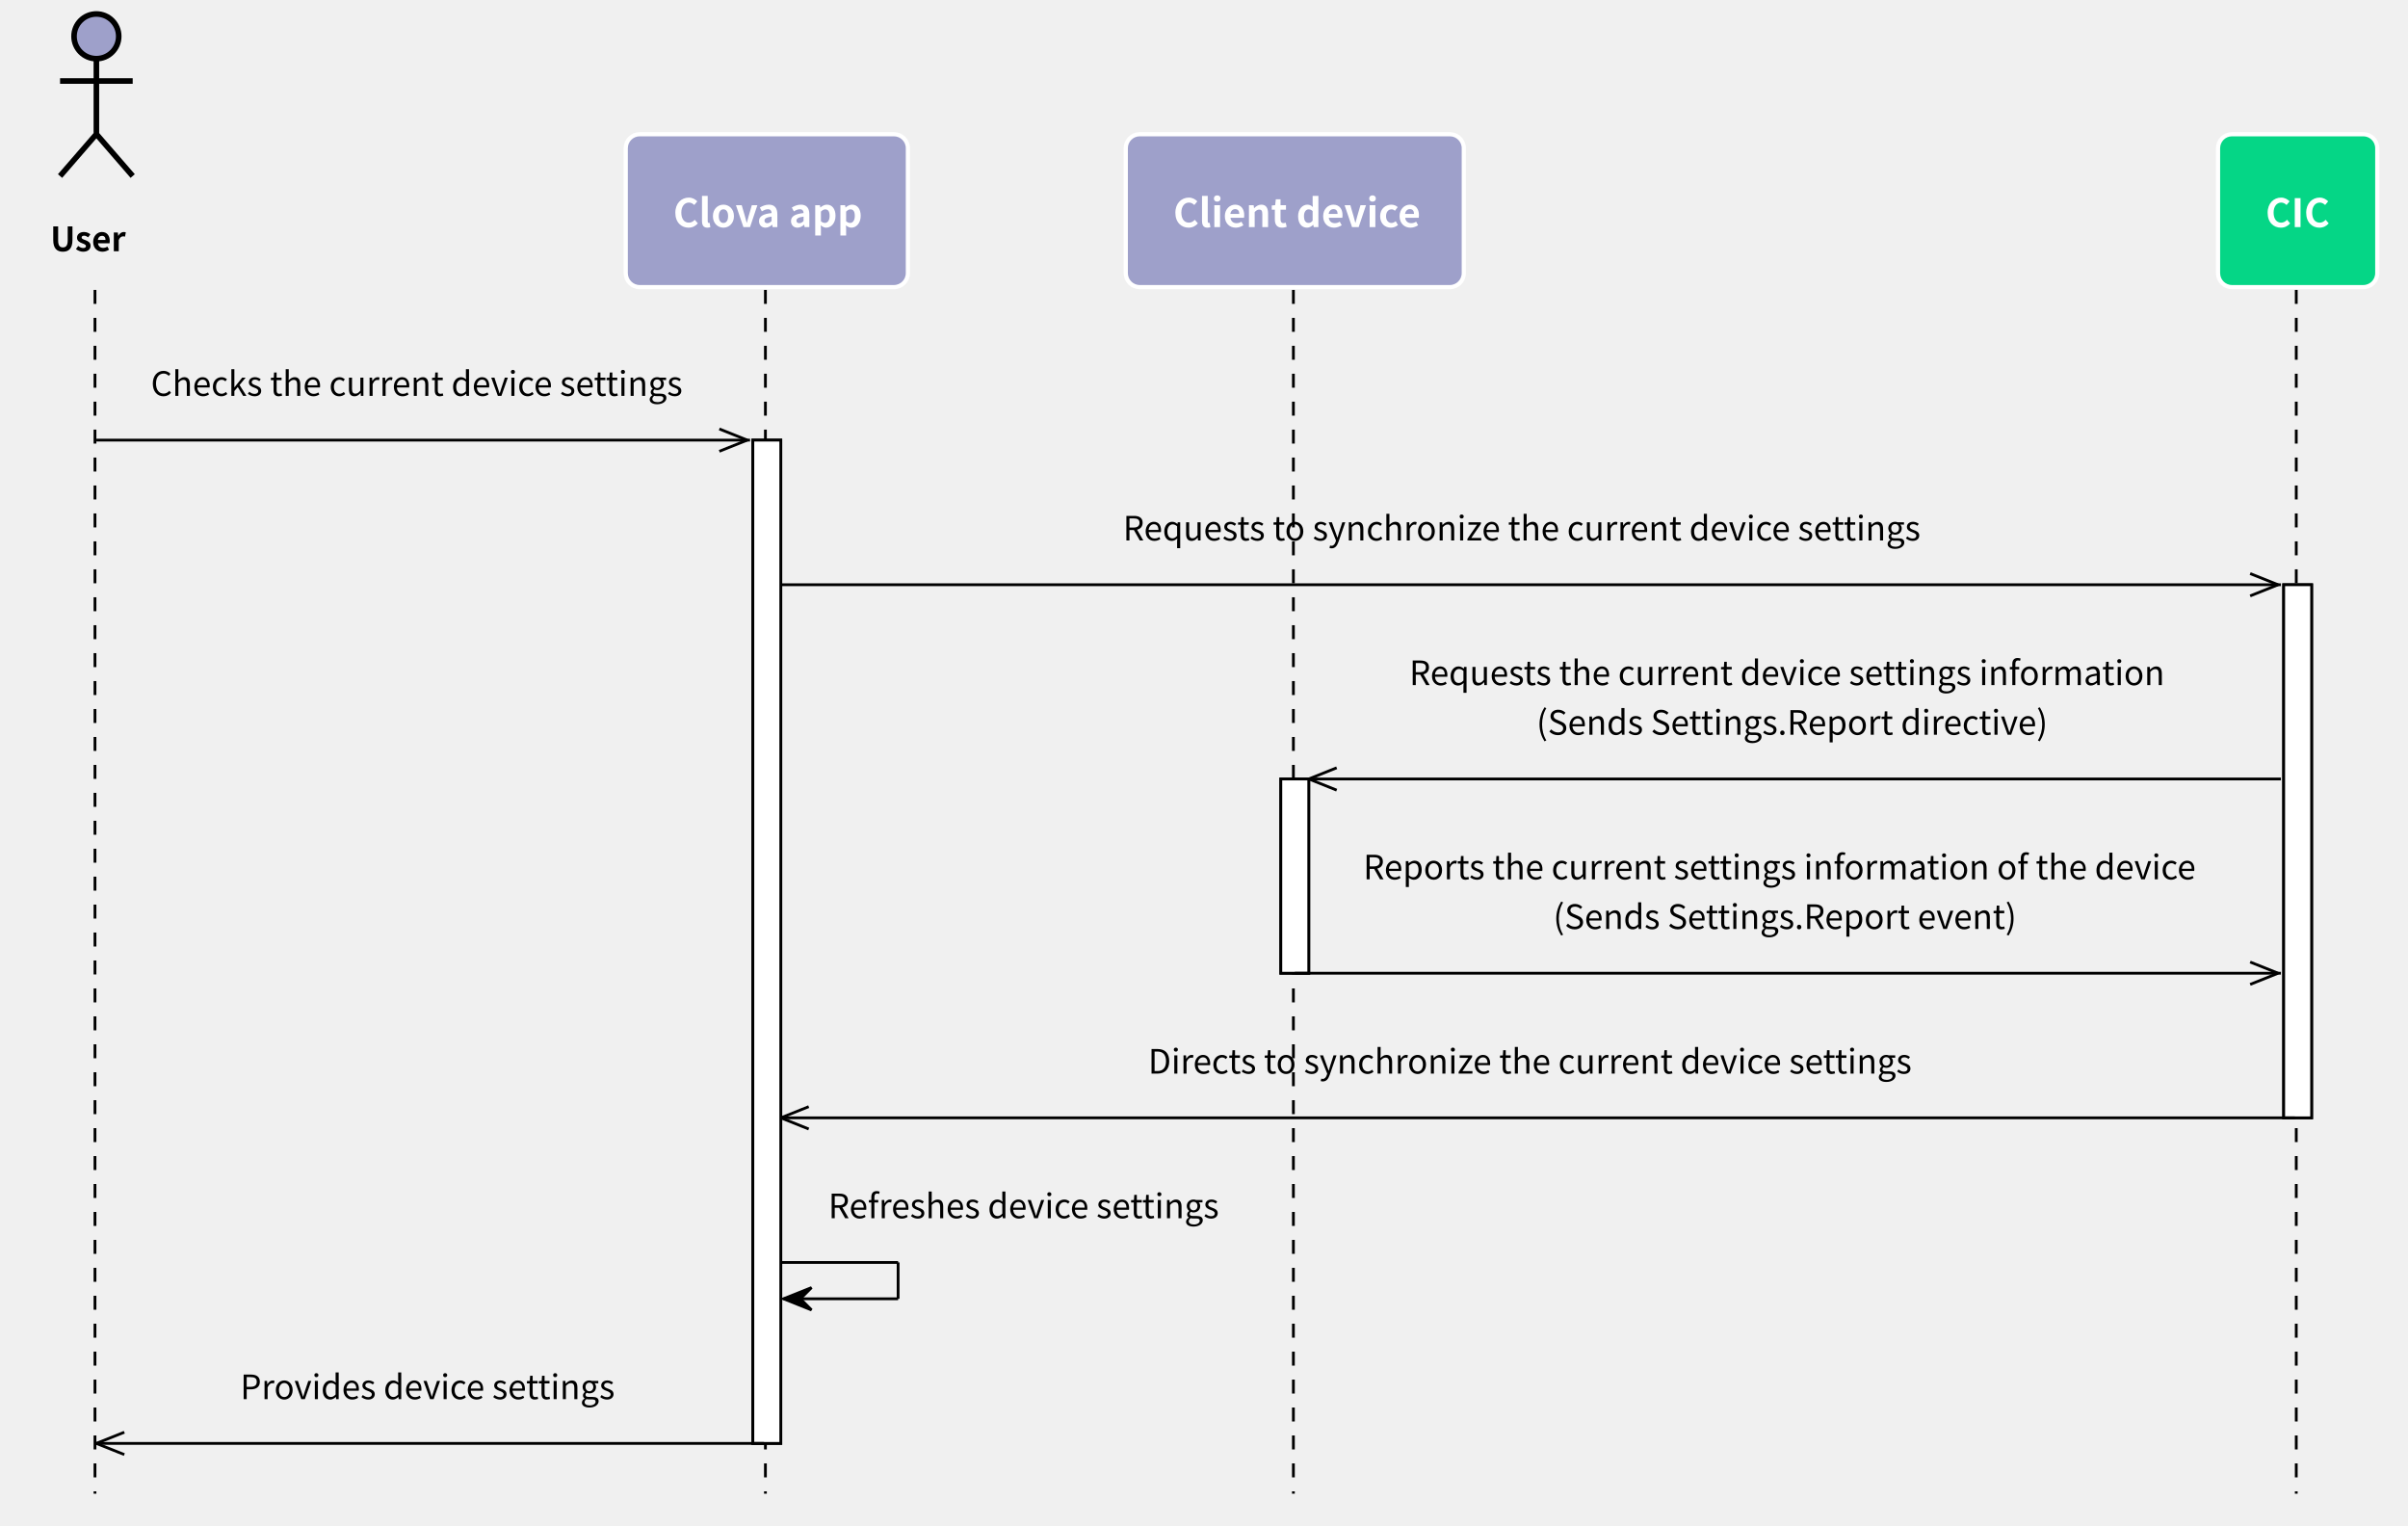
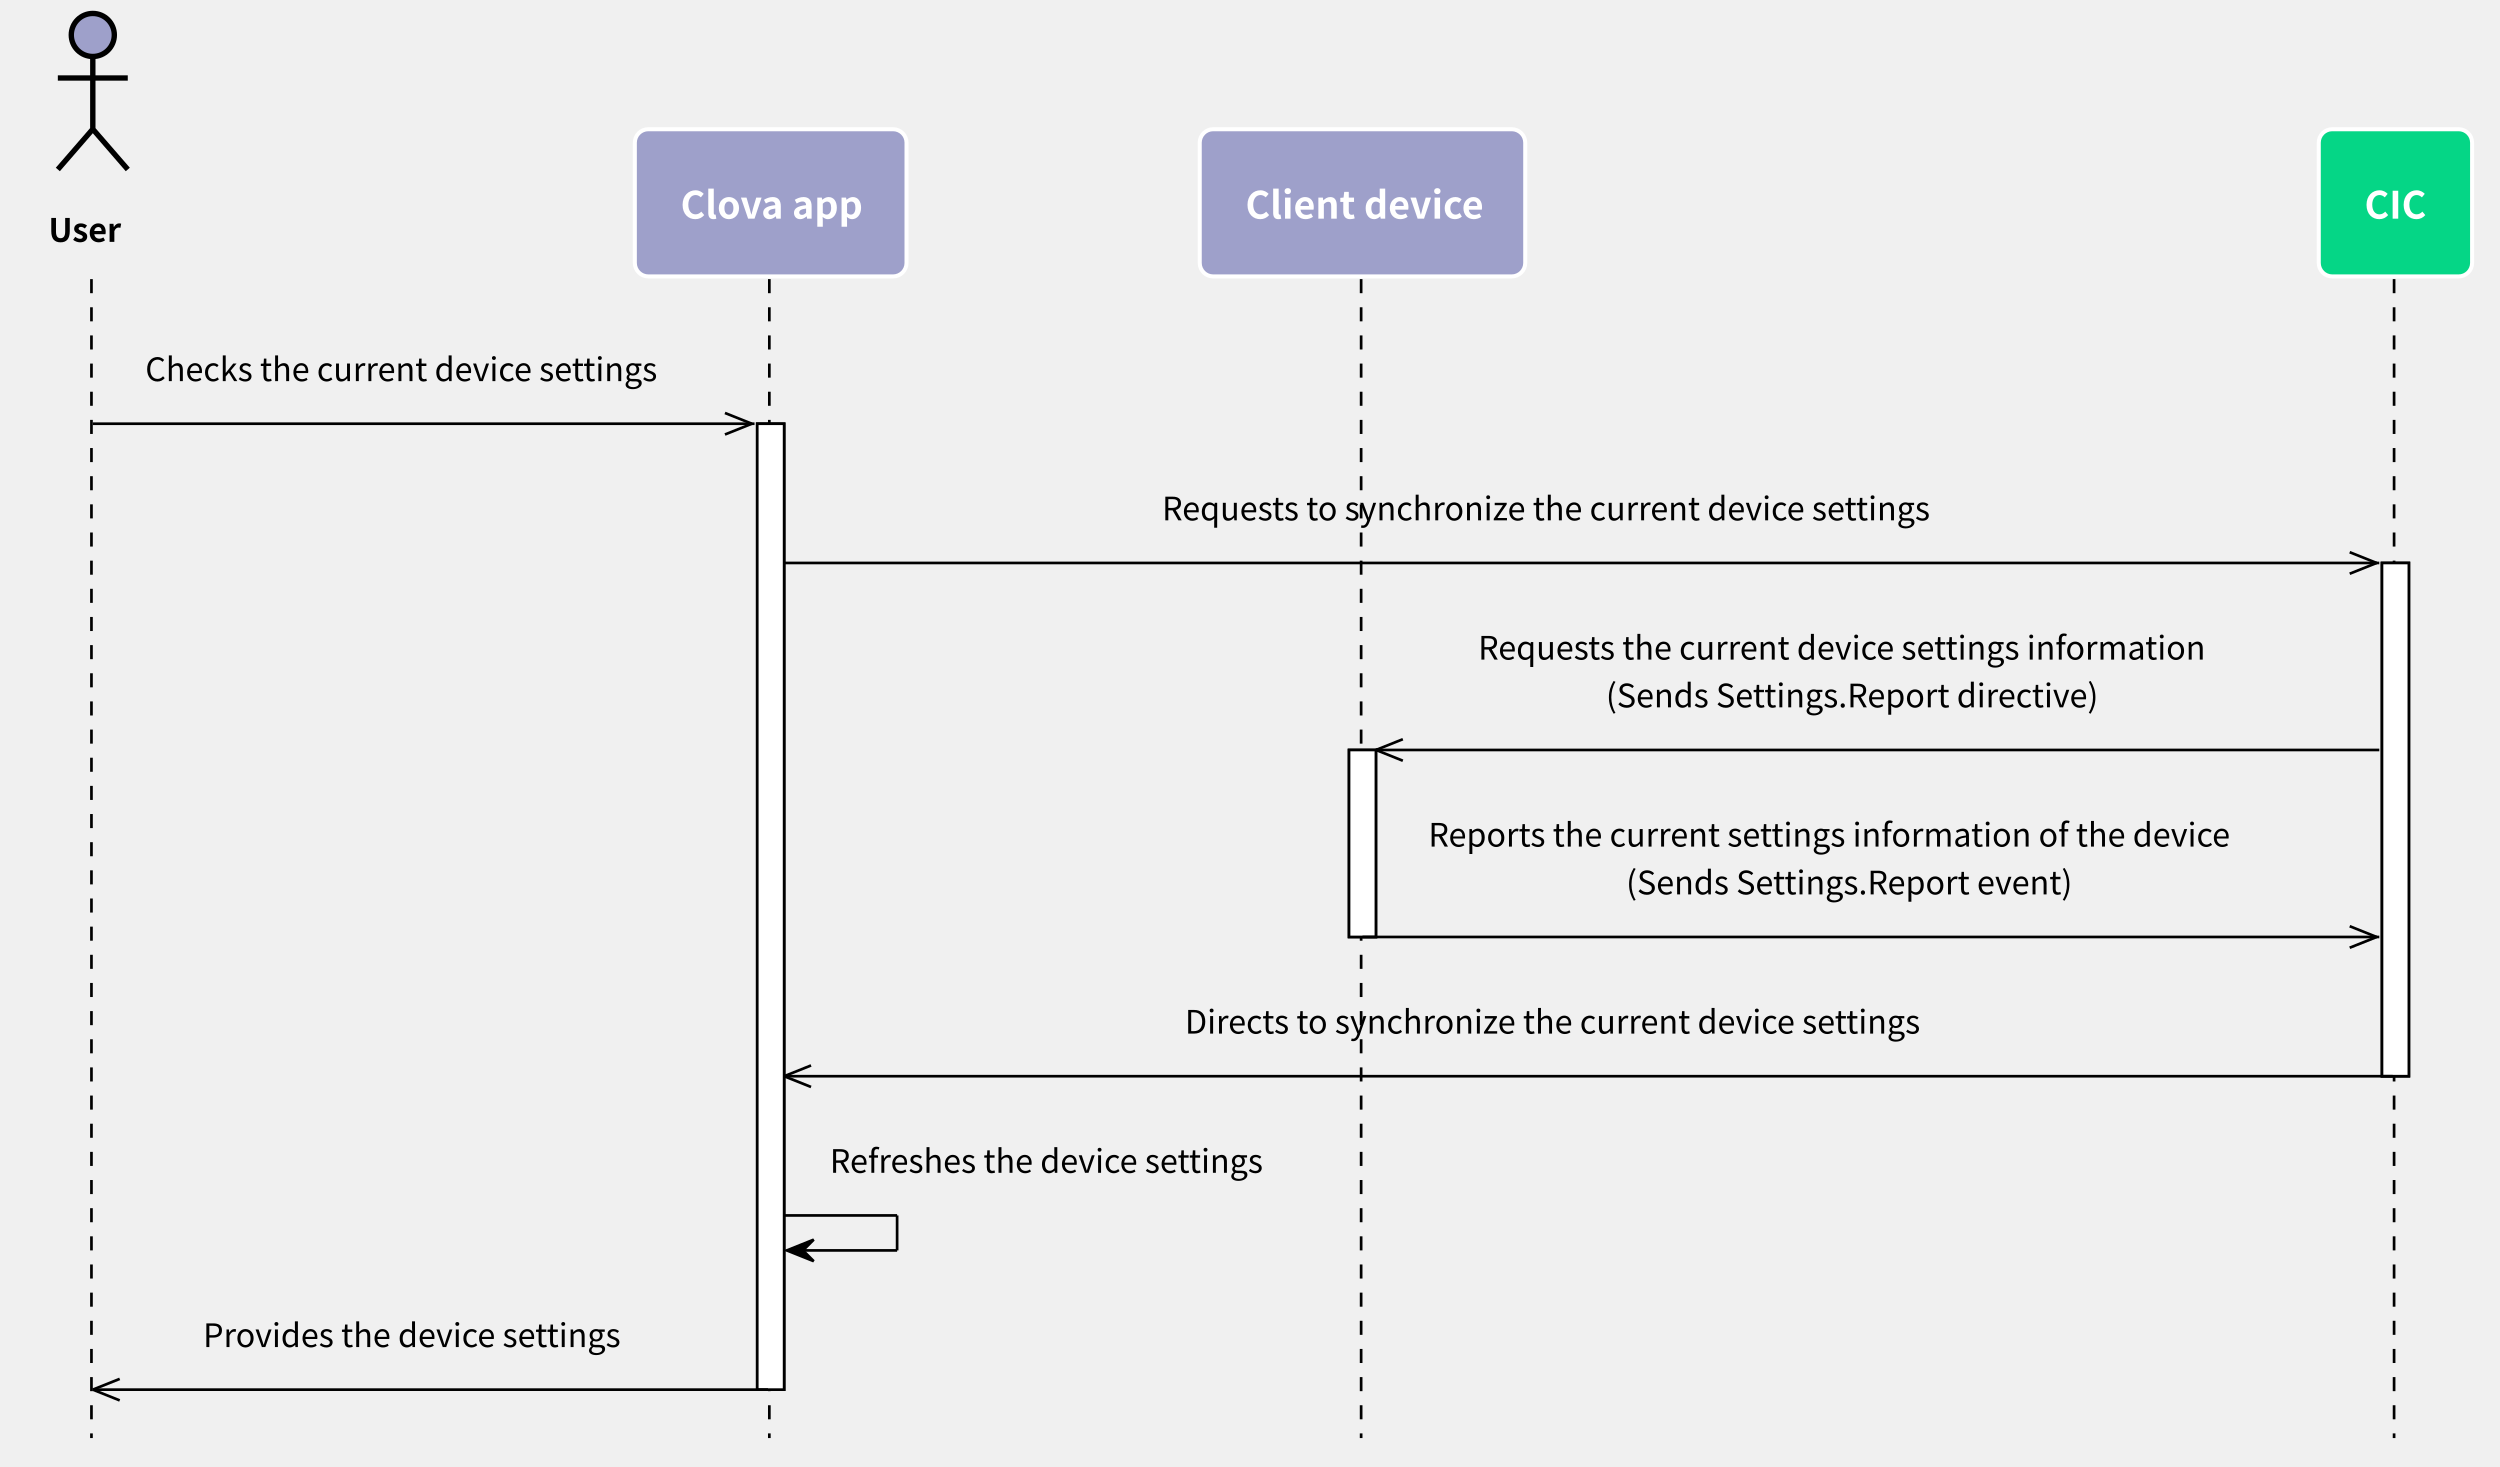
- <svg xmlns="http://www.w3.org/2000/svg" contentScriptType="application/ecmascript" contentStyleType="text/css" height="546px" preserveAspectRatio="none" style="width:862px;height:546px;" version="1.1" viewBox="0 0 862 546" width="862px" zoomAndPan="magnify">
+ <svg xmlns="http://www.w3.org/2000/svg" contentScriptType="application/ecmascript" contentStyleType="text/css" height="521.694px" preserveAspectRatio="none" style="width:888px;height:521px;" version="1.1" viewBox="0 0 888 521" width="888.599px" zoomAndPan="magnify">
  <defs />
  <g>
-     <rect fill="#FFFFFF" height="359.08" style="stroke: #000000; stroke-width: 1.0;" width="10" x="269.5" y="157.52" />
-     <rect fill="#FFFFFF" height="69.52" style="stroke: #000000; stroke-width: 1.0;" width="10" x="458.5" y="278.8" />
-     <rect fill="#FFFFFF" height="190.8" style="stroke: #000000; stroke-width: 1.0;" width="10" x="817.5" y="209.28" />
-     <line style="stroke: #000000; stroke-width: 1.0; stroke-dasharray: 5.0,5.0;" x1="34" x2="34" y1="103.76" y2="534.6" />
-     <line style="stroke: #000000; stroke-width: 1.0; stroke-dasharray: 5.0,5.0;" x1="274" x2="274" y1="103.76" y2="534.6" />
-     <line style="stroke: #000000; stroke-width: 1.0; stroke-dasharray: 5.0,5.0;" x1="463" x2="463" y1="103.76" y2="534.6" />
-     <line style="stroke: #000000; stroke-width: 1.0; stroke-dasharray: 5.0,5.0;" x1="822" x2="822" y1="103.76" y2="534.6" />
-     <text fill="#000000" font-family="Noto Sans CJK KR" font-size="12" font-weight="bold" lengthAdjust="spacingAndGlyphs" textLength="27" x="18" y="89.92">User</text>
-     <ellipse cx="34.5" cy="13" fill="#9EA0CA" rx="8" ry="8" style="stroke: #000000; stroke-width: 2.0;" />
-     <path d="M34.5,21 L34.5,48 M21.5,29 L47.5,29 M34.5,48 L21.5,63 M34.5,48 L47.5,63 " fill="none" style="stroke: #000000; stroke-width: 2.0;" />
-     <rect fill="#9EA0CA" height="54.72" rx="5" ry="5" style="stroke: #FFFFFF; stroke-width: 1.5;" width="101" x="224" y="48.04" />
-     <text fill="#FFFFFF" font-family="Noto Sans CJK KR" font-size="14" font-weight="bold" lengthAdjust="spacingAndGlyphs" textLength="67" x="241" y="81.28">Clova app</text>
-     <rect fill="#9EA0CA" height="54.72" rx="5" ry="5" style="stroke: #FFFFFF; stroke-width: 1.5;" width="121" x="403" y="48.04" />
-     <text fill="#FFFFFF" font-family="Noto Sans CJK KR" font-size="14" font-weight="bold" lengthAdjust="spacingAndGlyphs" textLength="87" x="420" y="81.28">Client device</text>
-     <rect fill="#05D686" height="54.72" rx="5" ry="5" style="stroke: #FFFFFF; stroke-width: 1.5;" width="57" x="794" y="48.04" />
-     <text fill="#FFFFFF" font-family="Noto Sans CJK KR" font-size="14" font-weight="bold" lengthAdjust="spacingAndGlyphs" textLength="23" x="811" y="81.28">CIC</text>
-     <rect fill="#FFFFFF" height="359.08" style="stroke: #000000; stroke-width: 1.0;" width="10" x="269.5" y="157.52" />
-     <rect fill="#FFFFFF" height="69.52" style="stroke: #000000; stroke-width: 1.0;" width="10" x="458.5" y="278.8" />
-     <rect fill="#FFFFFF" height="190.8" style="stroke: #000000; stroke-width: 1.0;" width="10" x="817.5" y="209.28" />
-     <line style="stroke: #000000; stroke-width: 1.0;" x1="267.5" x2="257.5" y1="157.52" y2="153.52" />
-     <line style="stroke: #000000; stroke-width: 1.0;" x1="267.5" x2="257.5" y1="157.52" y2="161.52" />
-     <line style="stroke: #000000; stroke-width: 1.0;" x1="34.5" x2="268.5" y1="157.52" y2="157.52" />
-     <text fill="#000000" font-family="Noto Sans CJK KR" font-size="12" lengthAdjust="spacingAndGlyphs" textLength="196" x="54" y="141.68">Checks the current device settings</text>
-     <line style="stroke: #000000; stroke-width: 1.0;" x1="815.5" x2="805.5" y1="209.28" y2="205.28" />
-     <line style="stroke: #000000; stroke-width: 1.0;" x1="815.5" x2="805.5" y1="209.28" y2="213.28" />
-     <line style="stroke: #000000; stroke-width: 1.0;" x1="279.5" x2="816.5" y1="209.28" y2="209.28" />
-     <text fill="#000000" font-family="Noto Sans CJK KR" font-size="12" lengthAdjust="spacingAndGlyphs" textLength="293" x="402" y="193.44">Requests to synchronize the current device settings</text>
-     <line style="stroke: #000000; stroke-width: 1.0;" x1="468.5" x2="478.5" y1="278.8" y2="274.8" />
-     <line style="stroke: #000000; stroke-width: 1.0;" x1="468.5" x2="478.5" y1="278.8" y2="282.8" />
-     <line style="stroke: #000000; stroke-width: 1.0;" x1="468.5" x2="816.5" y1="278.8" y2="278.8" />
-     <text fill="#000000" font-family="Noto Sans CJK KR" font-size="12" lengthAdjust="spacingAndGlyphs" textLength="277" x="504.5" y="245.2">Requests the current device settings information</text>
-     <text fill="#000000" font-family="Noto Sans CJK KR" font-size="12" lengthAdjust="spacingAndGlyphs" textLength="186" x="550" y="262.96">(Sends Settings.Report directive)</text>
-     <line style="stroke: #000000; stroke-width: 1.0;" x1="815.5" x2="805.5" y1="348.32" y2="344.32" />
-     <line style="stroke: #000000; stroke-width: 1.0;" x1="815.5" x2="805.5" y1="348.32" y2="352.32" />
-     <line style="stroke: #000000; stroke-width: 1.0;" x1="463.5" x2="816.5" y1="348.32" y2="348.32" />
-     <text fill="#000000" font-family="Noto Sans CJK KR" font-size="12" lengthAdjust="spacingAndGlyphs" textLength="305" x="488" y="314.72">Reports the current settings information of the device</text>
-     <text fill="#000000" font-family="Noto Sans CJK KR" font-size="12" lengthAdjust="spacingAndGlyphs" textLength="169" x="556" y="332.48">(Sends Settings.Report event)</text>
-     <line style="stroke: #000000; stroke-width: 1.0;" x1="279.5" x2="289.5" y1="400.08" y2="396.08" />
-     <line style="stroke: #000000; stroke-width: 1.0;" x1="279.5" x2="289.5" y1="400.08" y2="404.08" />
-     <line style="stroke: #000000; stroke-width: 1.0;" x1="279.5" x2="821.5" y1="400.08" y2="400.08" />
-     <text fill="#000000" font-family="Noto Sans CJK KR" font-size="12" lengthAdjust="spacingAndGlyphs" textLength="280" x="411" y="384.24">Directs to synchronize the current device settings</text>
-     <line style="stroke: #000000; stroke-width: 1.0;" x1="279.5" x2="321.5" y1="451.84" y2="451.84" />
-     <line style="stroke: #000000; stroke-width: 1.0;" x1="321.5" x2="321.5" y1="451.84" y2="464.84" />
-     <line style="stroke: #000000; stroke-width: 1.0;" x1="280.5" x2="321.5" y1="464.84" y2="464.84" />
-     <polygon fill="#000000" points="290.5,460.84,280.5,464.84,290.5,468.84,286.5,464.84" style="stroke: #000000; stroke-width: 1.0;" />
-     <text fill="#000000" font-family="Noto Sans CJK KR" font-size="12" lengthAdjust="spacingAndGlyphs" textLength="145" x="296.5" y="436">Refreshes device settings</text>
-     <line style="stroke: #000000; stroke-width: 1.0;" x1="34.5" x2="44.5" y1="516.6" y2="512.6" />
-     <line style="stroke: #000000; stroke-width: 1.0;" x1="34.5" x2="44.5" y1="516.6" y2="520.6" />
-     <line style="stroke: #000000; stroke-width: 1.0;" x1="34.5" x2="273.5" y1="516.6" y2="516.6" />
-     <text fill="#000000" font-family="Noto Sans CJK KR" font-size="12" lengthAdjust="spacingAndGlyphs" textLength="137" x="86" y="500.76">Provides device settings</text>
+     <rect fill="#FFFFFF" height="343.095" style="stroke: #000000; stroke-width: 0.955;" width="9.555" x="268.969" y="150.508" />
+     <rect fill="#FFFFFF" height="66.425" style="stroke: #000000; stroke-width: 0.955;" width="9.555" x="479.175" y="266.389" />
+     <rect fill="#FFFFFF" height="182.306" style="stroke: #000000; stroke-width: 0.955;" width="9.555" x="846.08" y="199.964" />
+     <line style="stroke: #000000; stroke-width: 0.955; stroke-dasharray: 5.0,5.0;" x1="32.486" x2="32.486" y1="99.141" y2="510.801" />
+     <line style="stroke: #000000; stroke-width: 0.955; stroke-dasharray: 5.0,5.0;" x1="273.268" x2="273.268" y1="99.141" y2="510.801" />
+     <line style="stroke: #000000; stroke-width: 0.955; stroke-dasharray: 5.0,5.0;" x1="483.474" x2="483.474" y1="99.141" y2="510.801" />
+     <line style="stroke: #000000; stroke-width: 0.955; stroke-dasharray: 5.0,5.0;" x1="850.38" x2="850.38" y1="99.141" y2="510.801" />
+     <text fill="#000000" font-family="Noto Sans CJK KR" font-size="11.466" font-weight="bold" lengthAdjust="spacingAndGlyphs" textLength="25.798" x="17.199" y="85.917">User</text>
+     <ellipse cx="32.964" cy="12.421" fill="#9EA0CA" rx="7.644" ry="7.644" style="stroke: #000000; stroke-width: 1.911;" />
+     <path d="M32.964,20.065 L32.964,45.863 M20.543,27.709 L45.386,27.709 M32.964,45.863 L20.543,60.195 M32.964,45.863 L45.386,60.195 " fill="none" style="stroke: #000000; stroke-width: 1.911;" />
+     <rect fill="#9EA0CA" height="52.284" rx="4.777" ry="4.777" style="stroke: #FFFFFF; stroke-width: 1.433;" width="96.504" x="225.494" y="45.901" />
+     <text fill="#FFFFFF" font-family="Noto Sans CJK KR" font-size="13.377" font-weight="bold" lengthAdjust="spacingAndGlyphs" textLength="64.017" x="241.737" y="77.662">Clova app</text>
+     <rect fill="#9EA0CA" height="52.284" rx="4.777" ry="4.777" style="stroke: #FFFFFF; stroke-width: 1.433;" width="115.614" x="426.146" y="45.901" />
+     <text fill="#FFFFFF" font-family="Noto Sans CJK KR" font-size="13.377" font-weight="bold" lengthAdjust="spacingAndGlyphs" textLength="83.127" x="442.389" y="77.662">Client device</text>
+     <rect fill="#05D686" height="52.284" rx="4.777" ry="4.777" style="stroke: #FFFFFF; stroke-width: 1.433;" width="54.462" x="823.626" y="45.901" />
+     <text fill="#FFFFFF" font-family="Noto Sans CJK KR" font-size="13.377" font-weight="bold" lengthAdjust="spacingAndGlyphs" textLength="21.976" x="839.87" y="77.662">CIC</text>
+     <rect fill="#FFFFFF" height="343.095" style="stroke: #000000; stroke-width: 0.955;" width="9.555" x="268.969" y="150.508" />
+     <rect fill="#FFFFFF" height="66.425" style="stroke: #000000; stroke-width: 0.955;" width="9.555" x="479.175" y="266.389" />
+     <rect fill="#FFFFFF" height="182.306" style="stroke: #000000; stroke-width: 0.955;" width="9.555" x="846.08" y="199.964" />
+     <line style="stroke: #000000; stroke-width: 0.955;" x1="267.058" x2="257.503" y1="150.508" y2="146.686" />
+     <line style="stroke: #000000; stroke-width: 0.955;" x1="267.058" x2="257.503" y1="150.508" y2="154.33" />
+     <line style="stroke: #000000; stroke-width: 0.955;" x1="32.964" x2="268.013" y1="150.508" y2="150.508" />
+     <text fill="#000000" font-family="Noto Sans CJK KR" font-size="11.466" lengthAdjust="spacingAndGlyphs" textLength="198.74" x="51.596" y="135.373">Checks the current device settings</text>
+     <line style="stroke: #000000; stroke-width: 0.955;" x1="844.169" x2="834.615" y1="199.964" y2="196.142" />
+     <line style="stroke: #000000; stroke-width: 0.955;" x1="844.169" x2="834.615" y1="199.964" y2="203.786" />
+     <line style="stroke: #000000; stroke-width: 0.955;" x1="278.523" x2="845.125" y1="199.964" y2="199.964" />
+     <text fill="#000000" font-family="Noto Sans CJK KR" font-size="11.466" lengthAdjust="spacingAndGlyphs" textLength="299.066" x="412.769" y="184.829">Requests to synchronize the current device settings</text>
+     <line style="stroke: #000000; stroke-width: 0.955;" x1="488.73" x2="498.284" y1="266.389" y2="262.567" />
+     <line style="stroke: #000000; stroke-width: 0.955;" x1="488.73" x2="498.284" y1="266.389" y2="270.211" />
+     <line style="stroke: #000000; stroke-width: 0.955;" x1="488.73" x2="845.125" y1="266.389" y2="266.389" />
+     <text fill="#000000" font-family="Noto Sans CJK KR" font-size="11.466" lengthAdjust="spacingAndGlyphs" textLength="284.734" x="525.038" y="234.285">Requests the current device settings information</text>
+     <text fill="#000000" font-family="Noto Sans CJK KR" font-size="11.466" lengthAdjust="spacingAndGlyphs" textLength="193.963" x="570.423" y="251.254">(Sends Settings.Report directive)</text>
+     <line style="stroke: #000000; stroke-width: 0.955;" x1="844.169" x2="834.615" y1="332.814" y2="328.992" />
+     <line style="stroke: #000000; stroke-width: 0.955;" x1="844.169" x2="834.615" y1="332.814" y2="336.636" />
+     <line style="stroke: #000000; stroke-width: 0.955;" x1="483.952" x2="845.125" y1="332.814" y2="332.814" />
+     <text fill="#000000" font-family="Noto Sans CJK KR" font-size="11.466" lengthAdjust="spacingAndGlyphs" textLength="315.309" x="507.362" y="300.71">Reports the current settings information of the device</text>
+     <text fill="#000000" font-family="Noto Sans CJK KR" font-size="11.466" lengthAdjust="spacingAndGlyphs" textLength="174.853" x="577.59" y="317.679">(Sends Settings.Report event)</text>
+     <line style="stroke: #000000; stroke-width: 0.955;" x1="278.523" x2="288.078" y1="382.27" y2="378.448" />
+     <line style="stroke: #000000; stroke-width: 0.955;" x1="278.523" x2="288.078" y1="382.27" y2="386.092" />
+     <line style="stroke: #000000; stroke-width: 0.955;" x1="278.523" x2="849.902" y1="382.27" y2="382.27" />
+     <text fill="#000000" font-family="Noto Sans CJK KR" font-size="11.466" lengthAdjust="spacingAndGlyphs" textLength="287.6" x="420.89" y="367.135">Directs to synchronize the current device settings</text>
+     <line style="stroke: #000000; stroke-width: 0.955;" x1="278.523" x2="318.654" y1="431.726" y2="431.726" />
+     <line style="stroke: #000000; stroke-width: 0.955;" x1="318.654" x2="318.654" y1="431.726" y2="444.147" />
+     <line style="stroke: #000000; stroke-width: 0.955;" x1="279.479" x2="318.654" y1="444.147" y2="444.147" />
+     <polygon fill="#000000" points="289.034,440.325,279.479,444.147,289.034,447.969,285.212,444.147" style="stroke: #000000; stroke-width: 0.955;" />
+     <text fill="#000000" font-family="Noto Sans CJK KR" font-size="11.466" lengthAdjust="spacingAndGlyphs" textLength="168.165" x="294.767" y="416.591">Refreshes the device settings</text>
+     <line style="stroke: #000000; stroke-width: 0.955;" x1="32.964" x2="42.519" y1="493.603" y2="489.781" />
+     <line style="stroke: #000000; stroke-width: 0.955;" x1="32.964" x2="42.519" y1="493.603" y2="497.425" />
+     <line style="stroke: #000000; stroke-width: 0.955;" x1="32.964" x2="272.79" y1="493.603" y2="493.603" />
+     <text fill="#000000" font-family="Noto Sans CJK KR" font-size="11.466" lengthAdjust="spacingAndGlyphs" textLength="162.432" x="72.139" y="478.468">Provides the device settings</text>
  </g>
</svg>
